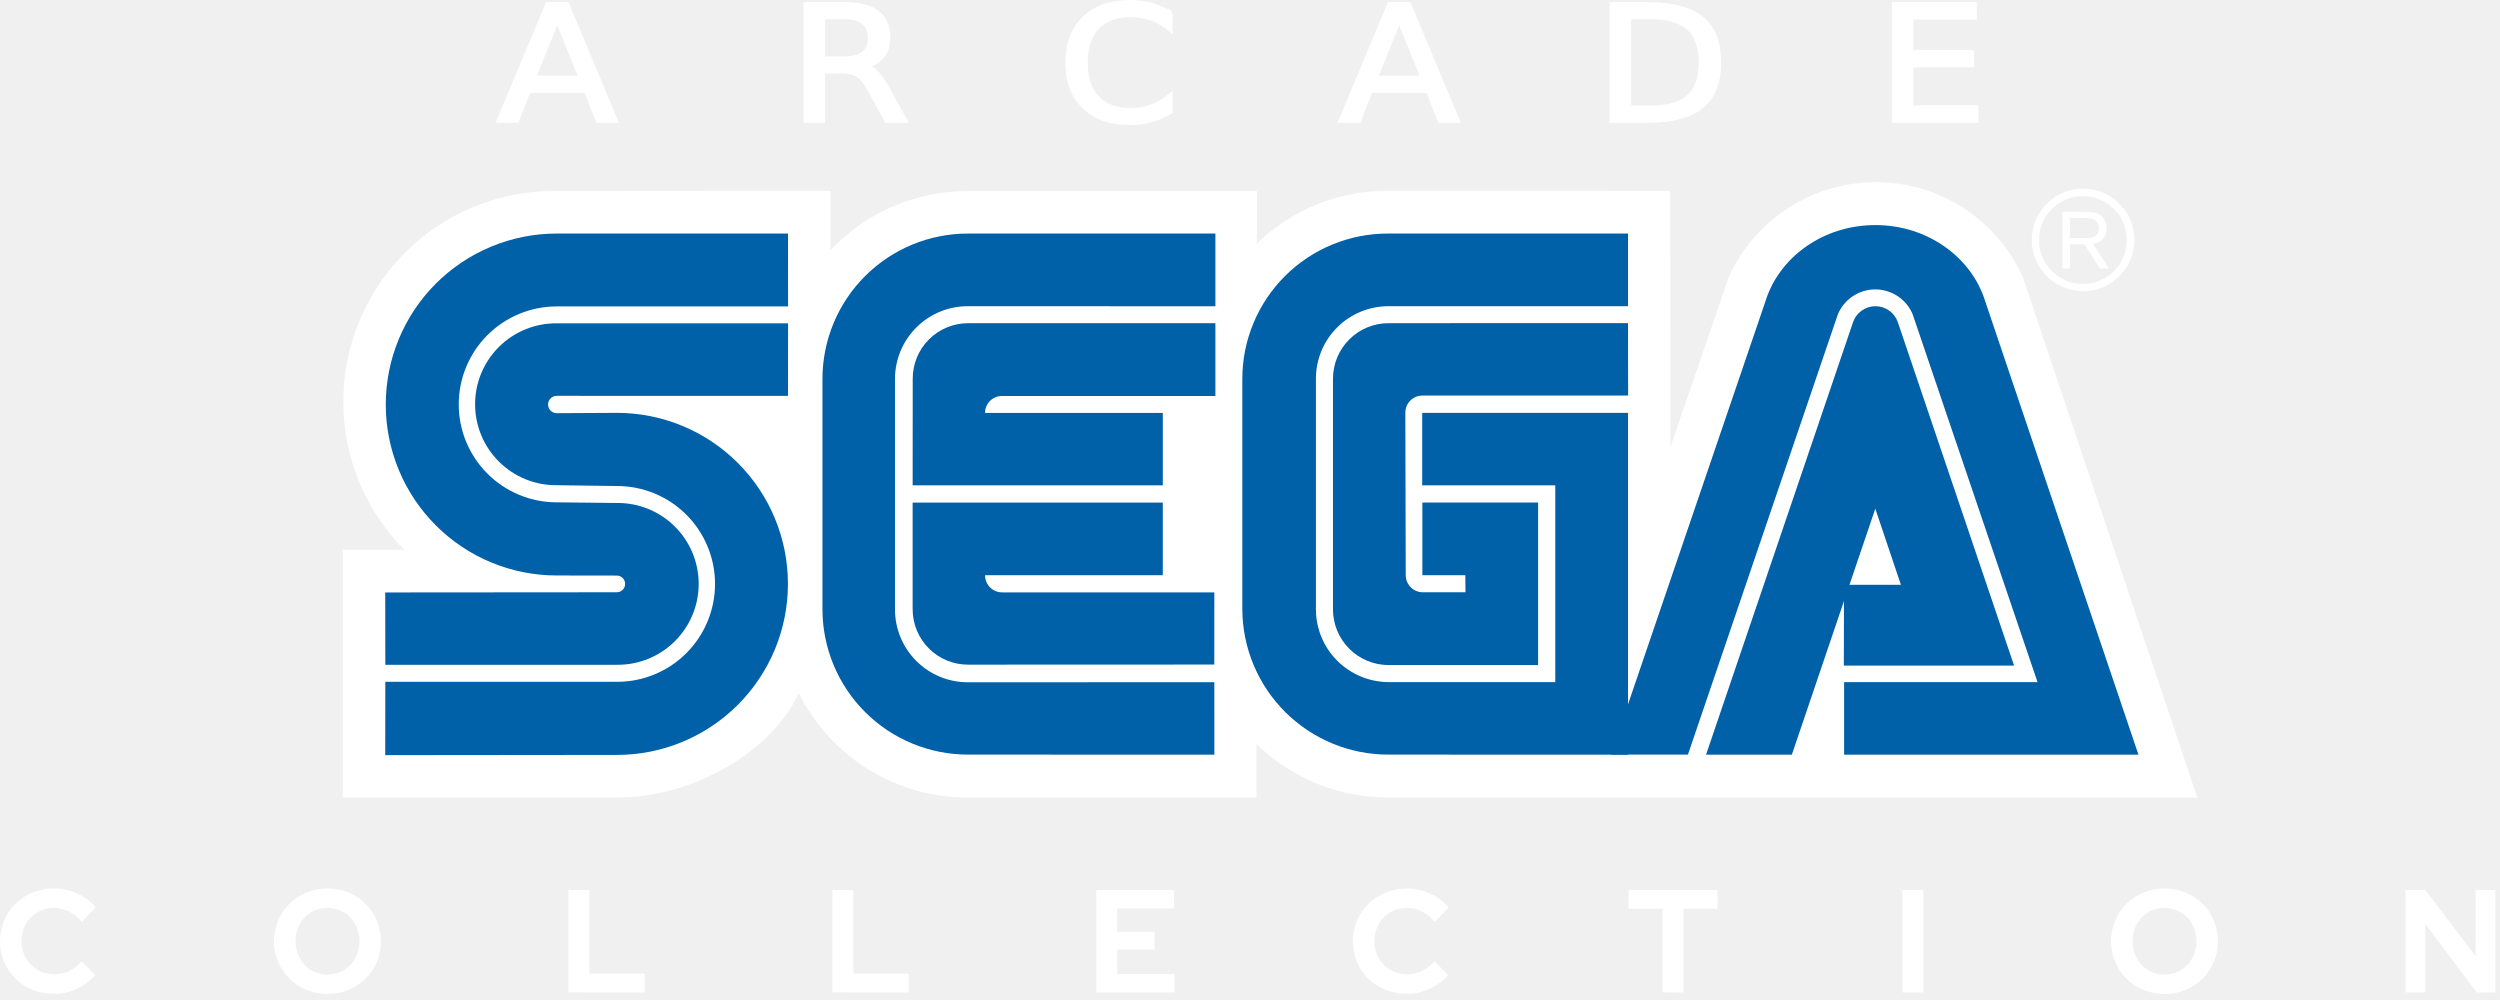
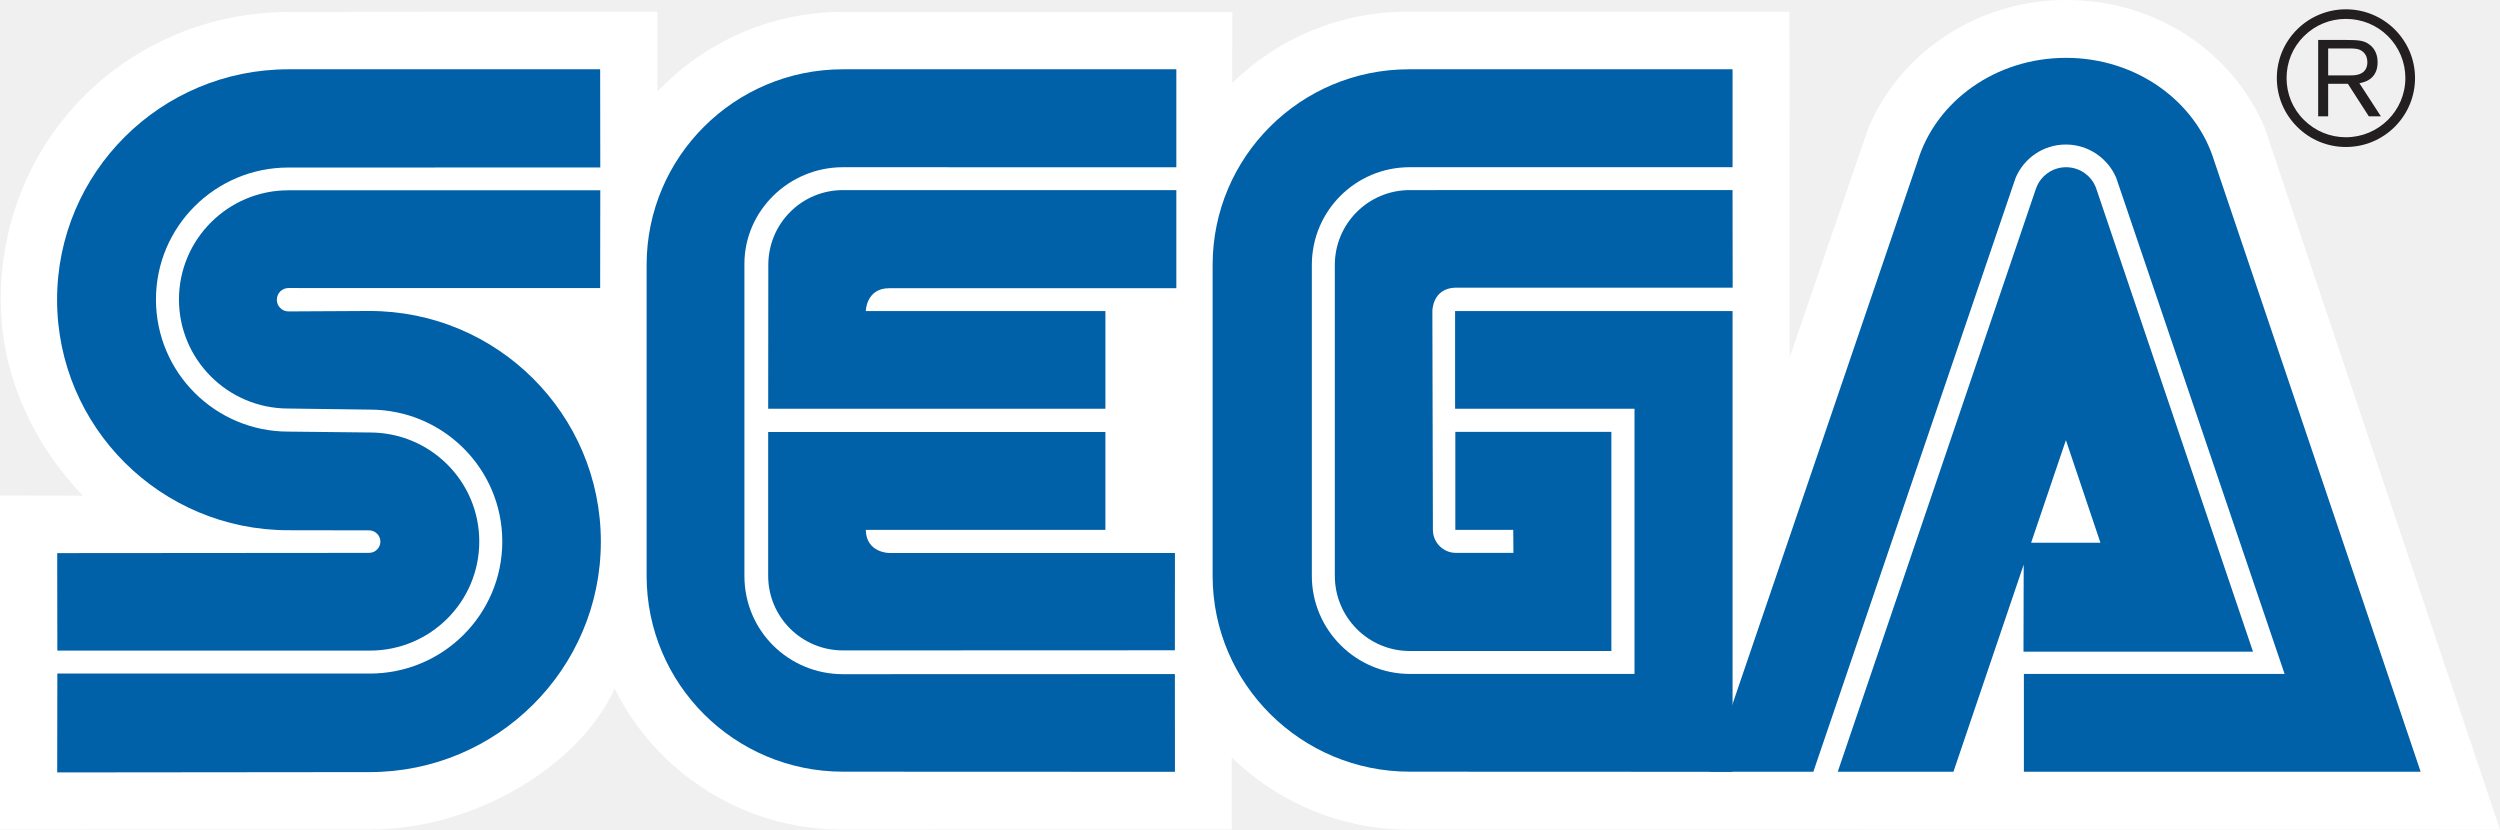
- <svg xmlns="http://www.w3.org/2000/svg" width="500" height="200" viewBox="0 0 500 200" version="1.1" id="svg217" style="fill:none">
-   <defs id="defs221" />
-   <path d="m 10.769,198.766 c 1.591,-0.003 3.163,-0.351 4.605,-1.023 1.418,-0.626 2.677,-1.565 3.681,-2.747 l -2.743,-2.748 c -0.673,0.81 -1.509,1.47 -2.454,1.935 -0.927,0.449 -1.944,0.679 -2.974,0.672 -0.869,0.01 -1.731,-0.153 -2.536,-0.48 -0.805,-0.326 -1.538,-0.809 -2.156,-1.42 -0.595,-0.599 -1.065,-1.309 -1.382,-2.09 -0.341,-0.829 -0.512,-1.718 -0.505,-2.616 -0.009,-0.905 0.157,-1.804 0.491,-2.646 0.311,-0.782 0.772,-1.497 1.358,-2.104 0.587,-0.601 1.289,-1.078 2.064,-1.403 0.808,-0.343 1.677,-0.517 2.555,-0.511 1.058,-0.004 2.103,0.239 3.051,0.709 0.98,0.492 1.838,1.196 2.512,2.061 l 2.83,-2.835 c -0.995,-1.208 -2.261,-2.165 -3.695,-2.791 -1.474,-0.682 -3.078,-1.035 -4.702,-1.038 -1.45,-0.01 -2.888,0.268 -4.23,0.818 -1.272,0.516 -2.432,1.27 -3.42,2.223 -0.975,0.954 -1.75,2.092 -2.281,3.347 -0.55,1.317 -0.835,2.729 -0.837,4.157 -0.002,1.427 0.277,2.84 0.823,4.158 0.524,1.251 1.295,2.385 2.266,3.333 0.988,0.953 2.15,1.706 3.422,2.222 1.351,0.552 2.799,0.829 4.258,0.817 z m 54.713,0.03 c 1.445,0.011 2.879,-0.267 4.215,-0.818 1.266,-0.513 2.418,-1.272 3.389,-2.233 0.971,-0.961 1.743,-2.104 2.271,-3.365 0.552,-1.309 0.837,-2.715 0.837,-4.136 0,-1.421 -0.285,-2.827 -0.837,-4.136 -0.528,-1.259 -1.299,-2.404 -2.271,-3.363 -0.971,-0.961 -2.123,-1.72 -3.389,-2.234 -2.695,-1.091 -5.708,-1.091 -8.402,0 -1.266,0.514 -2.418,1.273 -3.389,2.234 -0.971,0.959 -1.743,2.104 -2.271,3.363 -0.552,1.309 -0.837,2.715 -0.837,4.136 0,1.421 0.284,2.827 0.837,4.136 0.528,1.261 1.299,2.404 2.271,3.365 0.971,0.961 2.123,1.72 3.389,2.233 1.328,0.549 2.752,0.827 4.189,0.817 z m 0,-3.887 c -0.848,0.007 -1.689,-0.159 -2.471,-0.488 -0.782,-0.329 -1.488,-0.814 -2.076,-1.427 -0.58,-0.614 -1.036,-1.333 -1.342,-2.119 -0.655,-1.698 -0.655,-3.579 0,-5.277 0.309,-0.78 0.765,-1.494 1.342,-2.104 0.588,-0.611 1.294,-1.098 2.076,-1.427 0.782,-0.329 1.623,-0.495 2.471,-0.488 0.873,-0.007 1.738,0.167 2.541,0.511 0.766,0.325 1.459,0.803 2.035,1.403 0.577,0.61 1.033,1.324 1.342,2.104 0.654,1.698 0.654,3.579 0,5.277 -0.307,0.787 -0.763,1.505 -1.342,2.119 -0.576,0.601 -1.269,1.078 -2.035,1.403 -0.802,0.343 -1.667,0.517 -2.54,0.51 z m 63.461,3.567 v -3.741 h -11.06 v -16.722 h -4.183 v 20.46 z m 52.78,0 v -3.741 h -11.06 v -16.722 h -4.186 v 20.46 z m 53.182,0 v -3.683 h -11.462 v -4.854 h 7.479 v -3.567 h -7.479 v -4.673 h 11.347 v -3.683 h -15.536 v 20.46 z m 46.428,0.292 c 1.591,-10e-4 3.163,-0.351 4.605,-1.023 1.418,-0.626 2.676,-1.565 3.681,-2.747 l -2.744,-2.747 c -0.673,0.81 -1.51,1.47 -2.454,1.935 -0.926,0.449 -1.944,0.679 -2.974,0.672 -0.868,0.01 -1.731,-0.153 -2.535,-0.48 -0.806,-0.326 -1.537,-0.809 -2.155,-1.42 -0.594,-0.599 -1.064,-1.309 -1.382,-2.09 -0.341,-0.829 -0.513,-1.718 -0.506,-2.616 -0.01,-0.905 0.158,-1.804 0.492,-2.646 0.31,-0.782 0.771,-1.499 1.356,-2.104 0.586,-0.601 1.288,-1.078 2.064,-1.403 0.807,-0.343 1.677,-0.517 2.555,-0.511 1.062,-0.004 2.11,0.241 3.061,0.715 0.98,0.492 1.839,1.196 2.512,2.061 l 2.83,-2.835 c -0.995,-1.208 -2.262,-2.165 -3.695,-2.791 -1.474,-0.68 -3.077,-1.035 -4.7,-1.038 -1.45,-0.01 -2.888,0.268 -4.23,0.818 -1.272,0.516 -2.433,1.269 -3.422,2.222 -0.976,0.954 -1.752,2.092 -2.282,3.347 -0.55,1.317 -0.835,2.729 -0.836,4.157 -0.003,1.427 0.276,2.84 0.823,4.158 0.524,1.251 1.295,2.385 2.266,3.333 0.988,0.953 2.15,1.706 3.422,2.222 1.349,0.549 2.794,0.824 4.251,0.81 z m 55.378,-0.292 v -16.722 h 6.784 V 178.011 H 325.71 v 3.742 h 6.814 v 16.719 z m 47.957,0 v -20.46 h -4.186 v 20.46 z m 48.218,0.322 c 1.446,0.011 2.878,-0.267 4.215,-0.818 1.266,-0.513 2.418,-1.272 3.388,-2.233 0.972,-0.961 1.743,-2.104 2.271,-3.365 0.552,-1.309 0.836,-2.715 0.836,-4.136 0,-1.421 -0.285,-2.827 -0.836,-4.136 -0.528,-1.259 -1.3,-2.404 -2.27,-3.363 -0.972,-0.961 -2.123,-1.72 -3.39,-2.234 -2.694,-1.091 -5.707,-1.091 -8.401,0 -1.265,0.514 -2.417,1.273 -3.388,2.234 -0.97,0.961 -1.742,2.104 -2.27,3.363 -0.553,1.309 -0.838,2.715 -0.838,4.136 0,1.421 0.285,2.827 0.838,4.136 0.528,1.259 1.299,2.403 2.27,3.363 0.972,0.961 2.123,1.72 3.388,2.234 1.327,0.547 2.75,0.825 4.186,0.816 z m 0,-3.887 c -0.868,0.008 -1.729,-0.166 -2.526,-0.511 -0.762,-0.326 -1.449,-0.805 -2.021,-1.403 -0.581,-0.612 -1.037,-1.333 -1.344,-2.119 -0.655,-1.698 -0.655,-3.579 0,-5.277 0.31,-0.781 0.766,-1.494 1.344,-2.104 0.572,-0.599 1.259,-1.076 2.021,-1.403 0.796,-0.344 1.658,-0.518 2.526,-0.511 0.872,-0.007 1.738,0.167 2.54,0.511 0.767,0.325 1.46,0.803 2.036,1.403 0.578,0.61 1.033,1.324 1.342,2.104 0.655,1.698 0.655,3.579 0,5.277 -0.307,0.787 -0.763,1.505 -1.342,2.119 -0.576,0.601 -1.269,1.078 -2.036,1.403 -0.802,0.343 -1.667,0.517 -2.54,0.509 z m 52.172,3.567 v -13.686 l 10.307,13.686 h 3.695 v -20.46 h -3.926 v 13.241 l -10.048,-13.241 h -3.986 v 20.46 z" id="path191" style="fill:#ffffff;stroke-width:1.382" />
-   <path d="m 251.298,148.809 c 7.046,6.869 16.498,10.709 26.338,10.702 l 161.824,0.018 -34.949,-104.263 c -2.582,-5.637 -6.733,-10.411 -11.956,-13.751 -5.224,-3.34 -11.299,-5.105 -17.5,-5.083 -6.2,0.022 -12.263,1.829 -17.463,5.205 -5.201,3.377 -9.318,8.179 -11.861,13.834 l -11.65,33.966 -0.046,-51.25 -56.512,-0.029 c -9.771,-0.045 -19.167,3.755 -26.16,10.58 l 0.025,-10.534 H 193.522 c -5.135,0.006 -10.215,1.057 -14.932,3.089 -4.716,2.032 -8.97,5.002 -12.503,8.729 V 38.158 l -54.535,0.047 c -8.377,-0.15 -16.609,2.201 -23.643,6.753 -7.034,4.552 -12.552,11.098 -15.847,18.801 -3.295,7.703 -4.219,16.214 -2.653,24.445 1.566,8.231 5.55,15.808 11.444,21.763 l -12.295,-0.019 v 49.562 l 54.946,-0.01 c 15.439,-0.018 30.736,-9.334 36.054,-20.493 l 0.159,-0.459 c 3.119,6.299 7.938,11.599 13.911,15.304 5.974,3.704 12.863,5.664 19.892,5.658 l 57.778,-0.01 V 148.809" id="path193" style="fill:#ffffff;stroke-width:1.027" />
-   <path d="m 77.046,151.03 46.334,-0.047 c 9.072,0 17.773,-3.603 24.188,-10.018 6.415,-6.415 10.019,-15.116 10.019,-24.188 0,-9.072 -3.604,-17.773 -10.019,-24.188 -6.415,-6.415 -15.116,-10.019 -24.188,-10.019 l -12.033,0.066 c -0.46,0 -0.902,-0.183 -1.227,-0.508 -0.326,-0.325 -0.508,-0.767 -0.508,-1.227 0,-0.46 0.183,-0.902 0.508,-1.227 0.325,-0.326 0.767,-0.508 1.227,-0.508 l 46.251,0.01 0.018,-14.513 h -46.279 c -2.137,-0.017 -4.256,0.389 -6.235,1.195 -1.979,0.806 -3.779,1.996 -5.296,3.5 -1.517,1.505 -2.721,3.295 -3.543,5.268 -0.822,1.973 -1.245,4.088 -1.245,6.225 0,2.137 0.423,4.253 1.245,6.225 0.822,1.973 2.026,3.763 3.543,5.268 1.517,1.505 3.317,2.695 5.296,3.501 1.979,0.806 4.098,1.212 6.235,1.195 l 12.09,0.165 c 5.193,0 10.173,2.063 13.845,5.735 3.672,3.672 5.735,8.652 5.735,13.845 0,5.193 -2.063,10.173 -5.735,13.845 -3.672,3.672 -8.652,5.735 -13.845,5.735 H 77.064 l -0.018,14.667" id="path195" style="fill:#0060a8;stroke-width:1.027" />
-   <path d="m 77.064,132.956 h 46.363 c 2.136,0.017 4.253,-0.389 6.231,-1.194 1.978,-0.805 3.777,-1.995 5.293,-3.499 1.516,-1.504 2.719,-3.293 3.541,-5.265 0.821,-1.971 1.244,-4.086 1.244,-6.221 0,-2.136 -0.423,-4.25 -1.244,-6.222 -0.821,-1.971 -2.025,-3.761 -3.541,-5.265 -1.516,-1.504 -3.315,-2.693 -5.293,-3.499 -1.978,-0.805 -4.096,-1.211 -6.231,-1.194 l -12.09,-0.131 c -5.195,0 -10.178,-2.064 -13.852,-5.738 -3.674,-3.674 -5.738,-8.656 -5.738,-13.852 0,-5.195 2.064,-10.178 5.738,-13.852 3.674,-3.674 8.656,-5.738 13.852,-5.738 l 46.279,-0.01 -0.018,-14.566 h -46.251 c -4.49,0 -8.937,0.884 -13.085,2.603 -4.148,1.718 -7.918,4.237 -11.093,7.412 -3.175,3.175 -5.694,6.945 -7.412,11.093 -1.718,4.149 -2.603,8.595 -2.603,13.085 0,4.49 0.884,8.937 2.603,13.085 1.718,4.148 4.237,7.918 7.412,11.093 3.175,3.175 6.945,5.694 11.093,7.412 4.148,1.718 8.595,2.603 13.085,2.603 l 11.968,0.018 c 0.223,-0.005 0.444,0.034 0.652,0.115 0.207,0.081 0.396,0.204 0.556,0.359 0.16,0.156 0.286,0.342 0.373,0.547 0.086,0.205 0.131,0.426 0.131,0.649 0,0.223 -0.045,0.443 -0.131,0.649 -0.086,0.205 -0.213,0.391 -0.373,0.547 -0.16,0.156 -0.349,0.278 -0.556,0.359 -0.207,0.082 -0.429,0.121 -0.652,0.115 l -46.268,0.037 0.018,14.463" id="path197" style="fill:#0060a8;stroke-width:1.027" />
-   <path d="m 193.623,136.455 c -1.92,0.009 -3.823,-0.361 -5.599,-1.09 -1.776,-0.729 -3.391,-1.803 -4.75,-3.159 -1.359,-1.356 -2.437,-2.967 -3.17,-4.742 -0.734,-1.774 -1.109,-3.676 -1.105,-5.596 V 75.583 c 0.053,-3.836 1.62,-7.496 4.359,-10.182 2.739,-2.686 6.428,-4.181 10.265,-4.159 l 49.458,0.008 V 46.712 h -49.458 c -3.819,-0.008 -7.603,0.737 -11.134,2.192 -3.53,1.455 -6.74,3.591 -9.446,6.287 -2.705,2.696 -4.853,5.898 -6.32,9.424 -1.467,3.526 -2.225,7.307 -2.231,11.126 v 46.128 c 0.005,3.82 0.762,7.603 2.229,11.13 1.467,3.528 3.614,6.732 6.319,9.429 2.705,2.698 5.915,4.836 9.448,6.294 3.531,1.457 7.316,2.204 11.136,2.198 l 49.252,0.019 -0.01,-14.501 -49.241,0.017" id="path199" style="fill:#0060a8;stroke-width:1.027" />
-   <path d="m 182.545,75.742 c -0.004,-1.457 0.279,-2.901 0.835,-4.248 0.555,-1.347 1.37,-2.572 2.399,-3.603 1.03,-1.032 2.252,-1.85 3.598,-2.408 1.346,-0.558 2.789,-0.845 4.246,-0.845 H 243.081 V 79.194 H 200.471 c -0.452,-0.011 -0.9,0.069 -1.32,0.234 -0.42,0.165 -0.803,0.413 -1.125,0.729 -0.322,0.316 -0.579,0.693 -0.752,1.109 -0.175,0.416 -0.264,0.863 -0.263,1.315 h 35.549 v 14.49 h -50.031 l 0.016,-21.329" id="path201" style="fill:#0060a8;stroke-width:1.027" />
-   <path d="m 193.623,132.93 c -1.455,0.003 -2.896,-0.281 -4.242,-0.835 -1.345,-0.554 -2.567,-1.368 -3.598,-2.396 -1.031,-1.027 -1.848,-2.247 -2.407,-3.591 -0.558,-1.343 -0.847,-2.784 -0.849,-4.239 V 100.517 h 50.03 v 14.526 h -35.548 c -0.002,0.454 0.086,0.903 0.261,1.322 0.173,0.419 0.428,0.799 0.75,1.119 0.322,0.319 0.705,0.571 1.125,0.741 0.421,0.17 0.871,0.255 1.324,0.249 h 42.399 l -0.009,14.436 z" id="path203" style="fill:#0060a8;stroke-width:1.027" />
-   <path d="m 277.739,136.42 c -3.858,-0.005 -7.557,-1.54 -10.285,-4.267 -2.728,-2.727 -4.264,-6.425 -4.272,-10.283 V 75.741 c -7.5e-4,-1.906 0.375,-3.793 1.105,-5.554 0.73,-1.761 1.8,-3.36 3.147,-4.707 1.349,-1.347 2.949,-2.415 4.711,-3.142 1.762,-0.728 3.649,-1.101 5.556,-1.098 h 47.902 V 46.712 h -48.013 c -3.819,-0.007 -7.602,0.738 -11.132,2.194 -3.53,1.455 -6.739,3.592 -9.444,6.287 -2.704,2.696 -4.852,5.898 -6.319,9.424 -1.466,3.526 -2.225,7.306 -2.23,11.125 v 46.128 c 0.035,7.726 3.132,15.123 8.613,20.569 5.48,5.446 12.897,8.497 20.623,8.483 l 47.902,0.019 V 82.58 h -41.165 v 14.492 h 26.619 v 39.348 z" id="path205" style="fill:#0060a8;stroke-width:1.027" />
-   <path d="m 266.595,121.868 c -0.004,2.95 1.164,5.781 3.246,7.871 2.083,2.09 4.909,3.267 7.859,3.274 h 29.92 v -32.509 h -23.149 v 14.539 h 8.595 l 0.028,3.413 h -8.553 c -0.901,-0.007 -1.764,-0.369 -2.399,-1.009 -0.635,-0.639 -0.994,-1.503 -0.996,-2.405 l -0.077,-32.472 c -0.006,-0.454 0.078,-0.905 0.248,-1.326 0.169,-0.421 0.422,-0.804 0.742,-1.126 0.319,-0.322 0.7,-0.577 1.12,-0.751 0.42,-0.173 0.87,-0.261 1.323,-0.258 h 41.119 l -0.018,-14.483 -47.902,0.01 c -1.458,-1.02e-4 -2.902,0.287 -4.25,0.845 -1.347,0.558 -2.572,1.376 -3.602,2.407 -1.032,1.031 -1.85,2.255 -2.407,3.603 -0.558,1.347 -0.846,2.791 -0.846,4.25 V 121.868" id="path207" style="fill:#0060a8;stroke-width:1.027" />
-   <path d="m 370.615,64.421 c 0.323,-0.929 0.928,-1.734 1.73,-2.303 0.802,-0.57 1.761,-0.876 2.744,-0.876 0.983,0 1.942,0.306 2.744,0.876 0.802,0.57 1.406,1.374 1.73,2.303 L 402.815,133.116 H 368.766 l 0.038,-16.16 h 11.377 l -5.122,-15.223 -16.686,49.194 h -17.16 z" id="path209" style="fill:#0060a8;stroke-width:1.027" />
-   <path d="m 407.503,136.42 h -38.68 v 14.508 h 58.864 L 397.073,60.351 c -2.683,-8.837 -11.526,-15.336 -21.995,-15.336 -10.485,0 -19.299,6.467 -22.005,15.296 l -30.9,90.614 h 15.411 l 29.996,-88.079 c 0.618,-1.47 1.656,-2.724 2.984,-3.607 1.327,-0.883 2.886,-1.355 4.48,-1.357 1.594,-0.002 3.155,0.466 4.484,1.346 1.33,0.88 2.371,2.132 2.993,3.6 z" id="path211" style="fill:#0060a8;stroke-width:1.027" />
-   <path d="m 416.593,58.24 c 2.375,0.004 4.678,-0.816 6.517,-2.32 1.838,-1.504 3.097,-3.6 3.562,-5.929 0.465,-2.329 0.108,-4.748 -1.011,-6.843 -1.119,-2.095 -2.93,-3.737 -5.125,-4.646 -2.195,-0.909 -4.636,-1.028 -6.909,-0.337 -2.273,0.691 -4.235,2.149 -5.553,4.125 -1.317,1.976 -1.908,4.349 -1.672,6.712 0.237,2.363 1.286,4.572 2.969,6.248 1.917,1.914 4.514,2.989 7.222,2.99 z m -8.796,-10.233 c -0.005,-1.154 0.22,-2.298 0.662,-3.364 0.443,-1.066 1.094,-2.033 1.916,-2.844 1.229,-1.228 2.793,-2.065 4.497,-2.404 1.704,-0.339 3.47,-0.165 5.074,0.5 1.606,0.665 2.977,1.791 3.942,3.235 0.965,1.444 1.48,3.143 1.48,4.88 0,1.737 -0.515,3.435 -1.48,4.88 -0.965,1.444 -2.336,2.57 -3.942,3.235 -1.605,0.665 -3.37,0.839 -5.074,0.5 -1.704,-0.339 -3.269,-1.175 -4.497,-2.404 -0.822,-0.811 -1.474,-1.779 -1.918,-2.846 -0.442,-1.067 -0.667,-2.212 -0.66,-3.367 z" id="path213" style="fill:#ffffff;stroke-width:1.027" />
-   <path d="m 413.967,48.87 v 4.825 H 412.484 V 42.361 h 4.209 c 1.587,0.018 2.515,0.018 3.397,0.684 0.399,0.307 0.719,0.706 0.93,1.164 0.211,0.458 0.308,0.96 0.282,1.463 0.043,0.768 -0.216,1.522 -0.721,2.101 -0.505,0.58 -1.216,0.94 -1.982,1.003 l 3.19,4.914 h -1.791 l -3.104,-4.825 h -2.927 z m 0,-1.252 h 3.008 c 0.463,0.02 0.926,-0.018 1.38,-0.113 0.421,-0.075 0.8,-0.303 1.064,-0.641 0.263,-0.338 0.392,-0.76 0.362,-1.187 0.014,-0.298 -0.039,-0.596 -0.156,-0.87 -0.117,-0.275 -0.296,-0.519 -0.52,-0.715 -0.656,-0.419 -1.44,-0.587 -2.21,-0.473 h -2.927 v 4.004 z" id="path215" style="fill:#ffffff;stroke-width:1.027" />
-   <g id="g48" transform="matrix(1.198498,0,0,1.198498,-6.445709,-144.146)">
-     <path d="m 98.369,123.564 -3.912,9.676 h 7.838 z m -1.627,-2.592 h 3.269 l 8.123,19.444 h -2.998 l -1.942,-4.988 h -9.608 l -1.942,4.988 h -3.041 z" style="font-style:normal;font-weight:normal;font-size:40px;line-height:125%;font-family:sans-serif;letter-spacing:0px;word-spacing:0px;fill:#ffffff;fill-opacity:1;stroke:#ffffff;stroke-width:0.698;stroke-linecap:butt;stroke-linejoin:miter;stroke-miterlimit:4;stroke-dasharray:none;stroke-opacity:1" id="path36" />
-     <path d="m 149.941,131.3 q 0.928,0.287 1.799,1.224 0.885,0.938 1.77,2.579 l 2.927,5.313 h -3.098 l -2.727,-4.988 q -1.056,-1.953 -2.056,-2.592 -0.985,-0.638 -2.698,-0.638 h -3.141 v 8.218 h -2.884 v -19.444 h 6.51 q 3.655,0 5.454,1.393 1.799,1.393 1.799,4.207 0,1.836 -0.942,3.047 -0.928,1.211 -2.712,1.68 z m -7.224,-8.166 v 6.902 h 3.626 q 2.084,0 3.141,-0.873 1.071,-0.886 1.071,-2.592 0,-1.706 -1.071,-2.566 -1.056,-0.873 -3.141,-0.873 z" style="font-style:normal;font-weight:normal;font-size:40px;line-height:125%;font-family:sans-serif;letter-spacing:0px;word-spacing:0px;fill:#ffffff;fill-opacity:1;stroke:#ffffff;stroke-width:0.698;stroke-linecap:butt;stroke-linejoin:miter;stroke-miterlimit:4;stroke-dasharray:none;stroke-opacity:1" id="path38" />
-     <path d="m 200.697,122.471 v 2.774 q -1.456,-1.237 -3.112,-1.849 -1.642,-0.612 -3.498,-0.612 -3.655,0 -5.596,2.045 -1.942,2.032 -1.942,5.886 0,3.842 1.942,5.886 1.942,2.032 5.596,2.032 1.856,0 3.498,-0.612 1.656,-0.612 3.112,-1.849 v 2.748 q -1.513,0.938 -3.212,1.407 -1.685,0.469 -3.569,0.469 -4.84,0 -7.624,-2.696 -2.784,-2.709 -2.784,-7.384 0,-4.688 2.784,-7.384 2.784,-2.709 7.624,-2.709 1.913,0 3.598,0.469 1.699,0.456 3.184,1.38 z" style="font-style:normal;font-weight:normal;font-size:40px;line-height:125%;font-family:sans-serif;letter-spacing:0px;word-spacing:0px;fill:#ffffff;fill-opacity:1;stroke:#ffffff;stroke-width:0.698;stroke-linecap:butt;stroke-linejoin:miter;stroke-miterlimit:4;stroke-dasharray:none;stroke-opacity:1" id="path40-3" />
-     <path d="m 238.863,123.564 -3.912,9.676 h 7.838 z m -1.627,-2.592 h 3.269 l 8.123,19.444 h -2.998 l -1.942,-4.988 h -9.608 l -1.942,4.988 h -3.041 z" style="font-style:normal;font-weight:normal;font-size:40px;line-height:125%;font-family:sans-serif;letter-spacing:0px;word-spacing:0px;fill:#ffffff;fill-opacity:1;stroke:#ffffff;stroke-width:0.698;stroke-linecap:butt;stroke-linejoin:miter;stroke-miterlimit:4;stroke-dasharray:none;stroke-opacity:1" id="path42" />
-     <path d="m 277.211,123.135 v 15.12 h 3.483 q 4.411,0 6.453,-1.823 2.056,-1.823 2.056,-5.756 0,-3.907 -2.056,-5.717 -2.042,-1.823 -6.453,-1.823 z m -2.884,-2.162 h 5.925 q 6.196,0 9.094,2.357 2.898,2.344 2.898,7.345 0,5.027 -2.912,7.384 -2.912,2.357 -9.08,2.357 h -5.925 z" style="font-style:normal;font-weight:normal;font-size:40px;line-height:125%;font-family:sans-serif;letter-spacing:0px;word-spacing:0px;fill:#ffffff;fill-opacity:1;stroke:#ffffff;stroke-width:0.698;stroke-linecap:butt;stroke-linejoin:miter;stroke-miterlimit:4;stroke-dasharray:none;stroke-opacity:1" id="path44" />
-     <path d="m 321.429,120.973 h 13.477 v 2.214 h -10.593 v 5.756 h 10.15 v 2.214 h -10.15 v 7.046 h 10.85 v 2.214 h -13.734 z" style="font-style:normal;font-weight:normal;font-size:40px;line-height:125%;font-family:sans-serif;letter-spacing:0px;word-spacing:0px;fill:#ffffff;fill-opacity:1;stroke:#ffffff;stroke-width:0.698;stroke-linecap:butt;stroke-linejoin:miter;stroke-miterlimit:4;stroke-dasharray:none;stroke-opacity:1" id="path46" />
+ <svg xmlns="http://www.w3.org/2000/svg" version="1.1" id="svg2" x="0px" y="0px" width="184.082" height="61.094" viewBox="0.25 0 184.082 61.094" enable-background="new 0.25 0 567.927 113.032" xml:space="preserve">
+   <defs id="defs21" />
+   <g transform="matrix(0.7779804,0,0,0.7779804,-47.28333,-234.8644)" id="g4889">
+     <g transform="matrix(2.23012,0,0,2.23012,-1172.658,-150.3039)" id="layer1">
+       <g id="g4896">
+         <g id="g4160" transform="matrix(0.3536664,0,0,0.3536664,553.224,202.7665)">
+           <path d="m 147.808,90.894 c 5.508,5.349 13.019,8.656 21.303,8.656 l 130.889,0.015 -28.268,-84.332 C 267.871,6.274 258.813,-1.2207031e-6 247.934,-1.2207031e-6 237.101,-1.2207031e-6 227.906,6.479 224.189,15.401 l -9.423,27.471 -0.037,-41.453 -45.709,-0.023 c -8.262,0 -15.689,3.224 -21.159,8.557 l 0.016,-8.52 -46.801,0 c -8.717,0 -16.645,3.717 -22.19,9.559 l 0,-9.596 -44.11,0.038 C 15.734,1.418 0.114,16.303 0.091,35.983 c 0,9.111 3.982,17.374 9.854,23.496 l -9.945,-0.016 0,40.087 44.442,-0.008 c 12.487,-0.015 24.861,-7.549 29.162,-16.576 l 0.129,-0.371 c 4.969,10.036 15.339,16.955 27.341,16.955 l 46.733,-0.008 0,-8.648" style="fill:#ffffff" id="path4" />
+           <path d="m 6.866,92.691 37.477,-0.038 c 15.333,0 27.759,-12.388 27.759,-27.652 0,-15.294 -12.426,-27.683 -27.759,-27.683 l -9.733,0.053 c -0.767,0 -1.389,-0.629 -1.389,-1.403 0,-0.774 0.622,-1.404 1.389,-1.404 l 37.409,0.008 0.015,-11.736 -37.432,0 c -7.237,0 -13.125,5.879 -13.125,13.102 0,7.23 5.887,13.086 13.125,13.086 l 9.779,0.129 c 8.785,0 15.894,7.085 15.894,15.826 0,8.747 -7.108,15.848 -15.894,15.848 l -37.5,0 -0.015,11.864" style="fill:#0060a8" id="path6" />
+           <path d="m 6.881,78.072 37.5,0 c 7.26,0 13.132,-5.856 13.132,-13.094 0,-7.23 -5.872,-13.079 -13.132,-13.079 l -9.779,-0.106 c -8.77,0 -15.886,-7.093 -15.886,-15.856 0,-8.739 7.116,-15.833 15.886,-15.833 l 37.432,-0.008 -0.015,-11.781 -37.409,0 c -15.317,0 -27.759,12.374 -27.759,27.653 0,15.279 12.442,27.66 27.759,27.66 l 9.68,0.015 c 0.736,0 1.358,0.6 1.358,1.358 0,0.744 -0.622,1.343 -1.358,1.343 l -37.424,0.03 0.015,11.698" style="fill:#0060a8" id="path8" />
+           <path d="m 101.158,80.902 c -6.502,0 -11.828,-5.182 -11.828,-11.798 l 0,-37.438 c 0,-6.365 5.326,-11.6 11.828,-11.6 l 40.003,0.007 0,-11.758 -40.003,0 c -13.018,0 -23.563,10.507 -23.563,23.48 l 0,37.31 c 0,12.974 10.545,23.496 23.563,23.496 l 39.836,0.016 -0.008,-11.729 -39.828,0.014" style="fill:#0060a8" id="path10" />
+           <path d="m 92.198,31.795 c 0,-4.961 3.991,-8.982 8.96,-8.982 l 40.003,0 0,11.774 -34.465,0 c -2.761,0 -2.799,2.739 -2.799,2.739 l 28.753,0 0,11.721 -40.466,0 0.014,-17.252" style="fill:#0060a8" id="path12" />
+           <path d="m 101.158,78.05 c -4.954,0 -8.975,-3.998 -8.975,-8.945 l 0,-17.267 40.466,0 0,11.745 -28.753,0 c 0.038,2.761 2.799,2.775 2.799,2.775 l 34.298,0 -0.008,11.676 -39.827,0.016" style="fill:#0060a8" id="path14" />
+           <path d="m 169.194,80.872 c -6.479,0 -11.774,-5.28 -11.774,-11.768 l 0,-37.31 c 0,-6.494 5.257,-11.729 11.743,-11.729 l 38.745,0 0,-11.75 -38.835,0 c -13.012,0 -23.557,10.507 -23.557,23.48 l 0,37.31 c 0,12.974 10.636,23.496 23.647,23.496 l 38.745,0.016 0,-55.291 -33.297,0 0,11.721 21.53,0 0,31.825 -26.947,0" style="fill:#0060a8" id="path16" />
+           <path d="m 160.181,69.104 c 0,4.971 4.021,9.014 8.982,9.014 l 24.201,0 0,-26.295 -18.724,0 0,11.76 6.949,0 0.022,2.761 -6.918,0 c -1.51,0 -2.746,-1.251 -2.746,-2.761 l -0.062,-26.265 c 0,0 -0.008,-2.731 2.777,-2.799 l 33.259,0 -0.015,-11.714 -38.745,0.008 c -4.961,0 -8.982,4.021 -8.982,8.982 l 0,37.309" style="fill:#0060a8" id="path18" />
+           <path d="m 244.315,22.638 c 0.522,-1.494 1.941,-2.571 3.618,-2.571 1.678,0 3.111,1.077 3.619,2.571 l 18.808,55.563 -27.54,0 0.03,-13.071 9.203,0 -4.143,-12.313 -13.496,39.79 -13.883,0 23.784,-69.969" style="fill:#0060a8" id="path20" />
+           <path d="m 274.152,80.872 -31.286,0 0,11.735 47.612,0 -24.762,-73.262 c -2.17,-7.146 -9.323,-12.403 -17.791,-12.403 -8.481,0 -15.612,5.234 -17.798,12.374 l -24.989,73.292 12.465,0 24.262,-71.244 c 0.985,-2.359 3.308,-4.021 6.039,-4.021 2.716,0 5.052,1.662 6.046,4.006 l 20.202,59.523" style="fill:#0060a8" id="path22" />
+           <path d="m 281.504,17.639 c 2.216,0 4.302,-0.865 5.865,-2.42 1.562,-1.57 2.435,-3.641 2.435,-5.856 0,-2.2 -0.873,-4.264 -2.435,-5.834 -1.563,-1.547 -3.649,-2.412 -5.865,-2.412 -4.559,0 -8.284,3.695 -8.284,8.247 0,2.215 0.865,4.286 2.442,5.856 1.556,1.554 3.634,2.419 5.842,2.419 m -7.115,-8.277 c 0,-1.889 0.728,-3.679 2.085,-5.022 1.351,-1.343 3.141,-2.071 5.03,-2.071 1.912,0 3.702,0.729 5.053,2.071 1.343,1.343 2.087,3.133 2.087,5.022 0,3.922 -3.202,7.108 -7.14,7.108 -1.89,0 -3.68,-0.736 -5.03,-2.079 -1.358,-1.342 -2.085,-3.125 -2.085,-5.029 z" style="fill:#231f20" id="path24" />
+           <path d="m 279.38,10.06 0,3.899 -1.199,0 0,-9.164 3.406,0 c 1.283,0.015 2.034,0.015 2.747,0.553 0.69,0.509 0.979,1.275 0.979,2.125 0,2.14 -1.744,2.42 -2.186,2.511 l 2.58,3.975 -1.449,0 -2.511,-3.899 -2.367,0 m 0,-1.009 2.435,0 c 0.388,0 0.752,0 1.116,-0.091 0.85,-0.205 1.153,-0.812 1.153,-1.479 0,-0.243 -0.023,-0.857 -0.547,-1.282 -0.479,-0.402 -1.085,-0.387 -1.79,-0.387 l -2.367,0 0,3.239 z" style="fill:#231f20" id="path26" />
+         </g>
+       </g>
+     </g>
  </g>
</svg>
